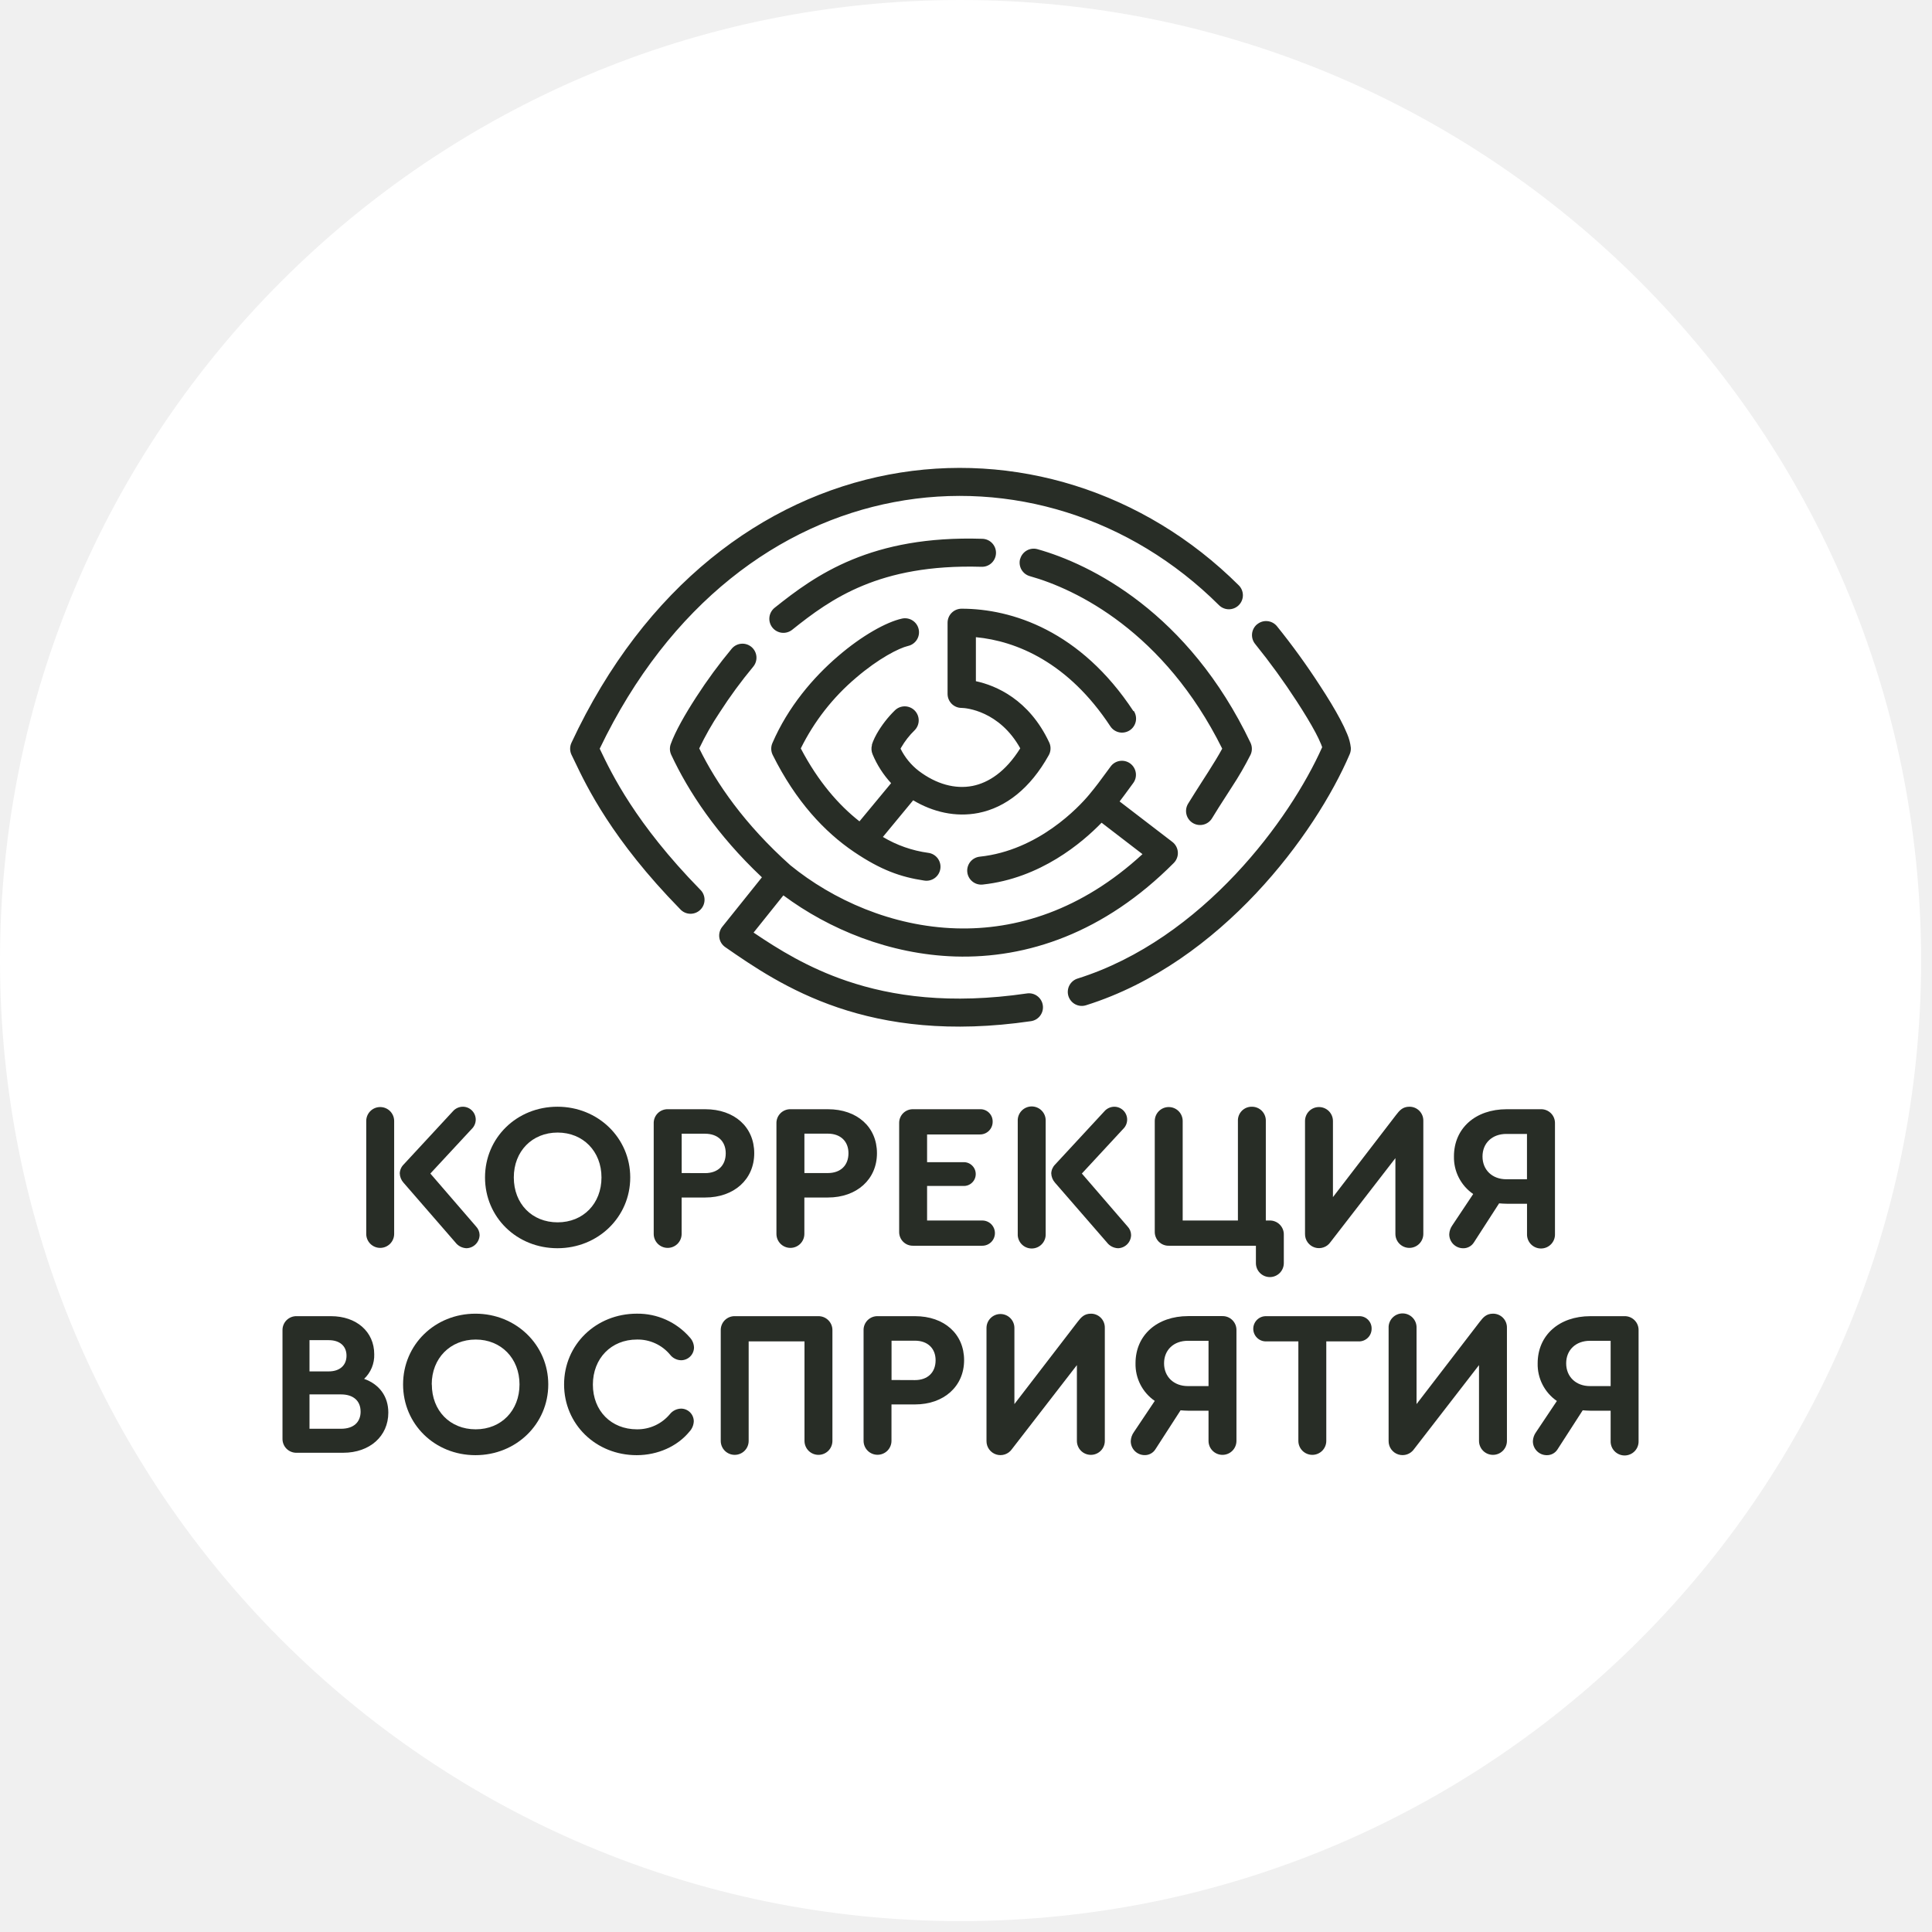
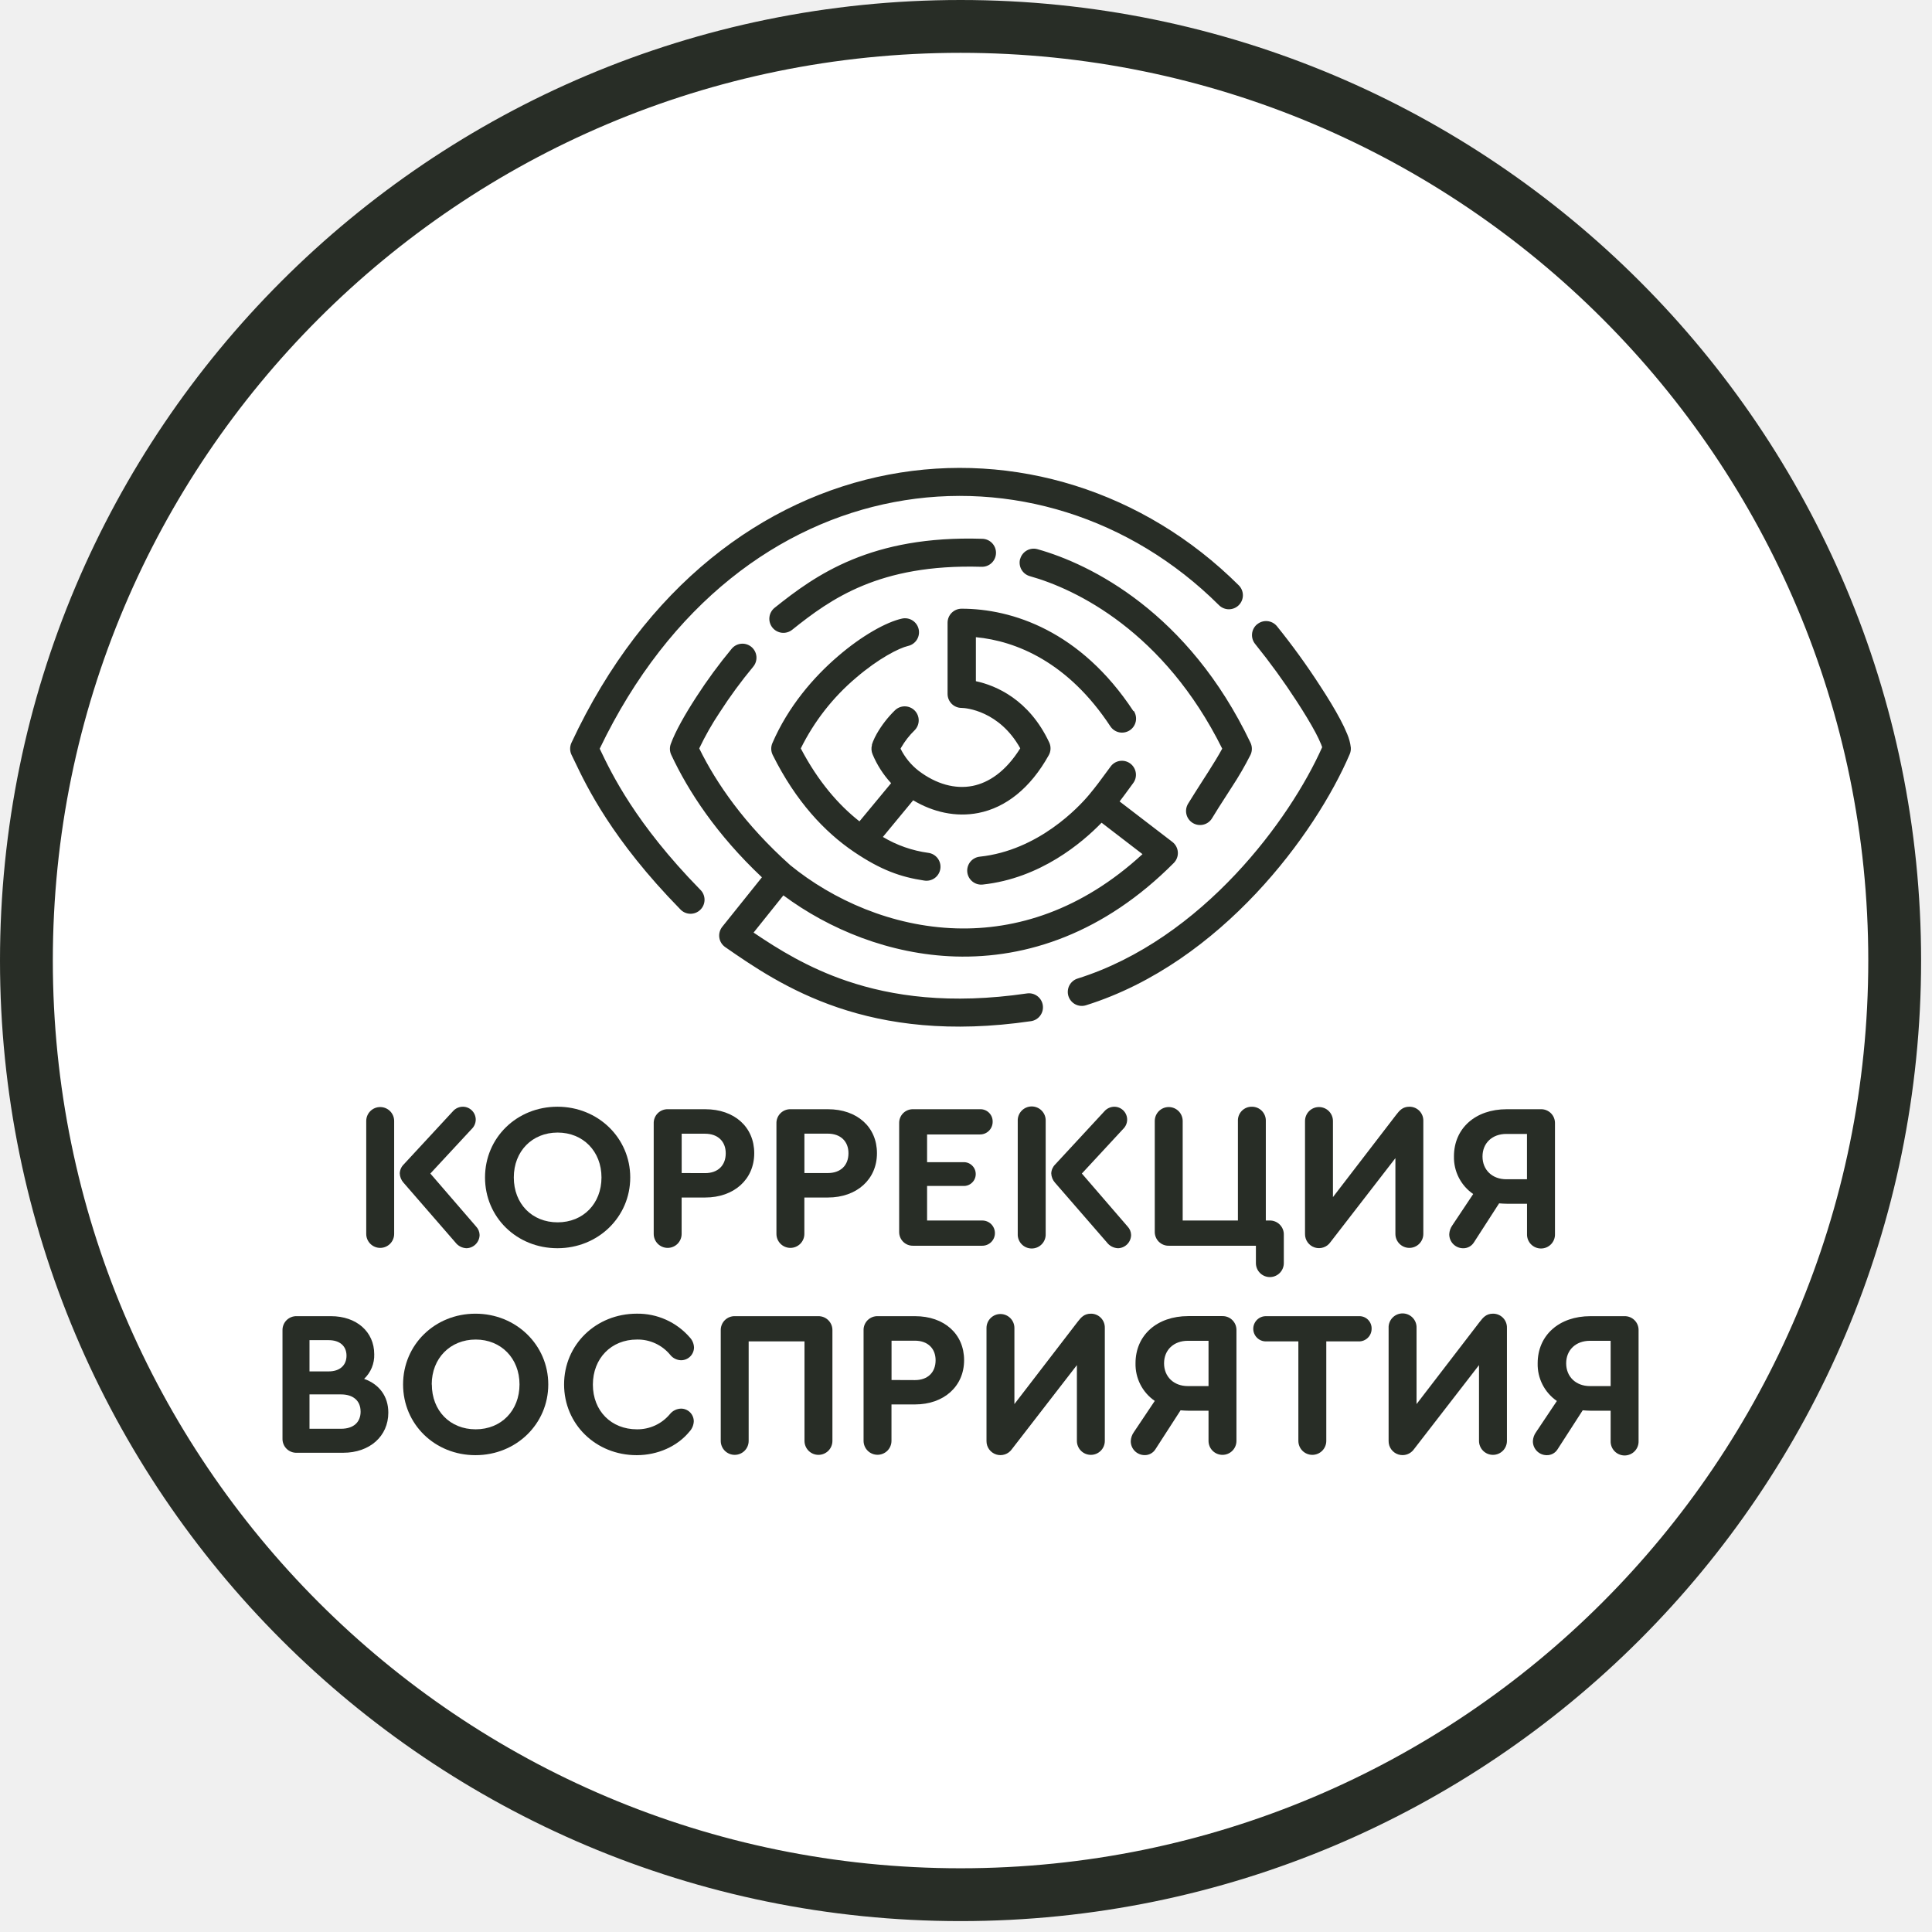
<svg xmlns="http://www.w3.org/2000/svg" width="128" height="128" viewBox="0 0 128 128" fill="none">
-   <circle cx="63.639" cy="63.639" r="63.639" fill="white" />
+   <circle cx="63.639" cy="63.639" r="61.889" fill="white" stroke="#282D26" stroke-width="3.5" />
  <path d="M26.114 74.269V81.751C26.114 81.996 26.016 82.231 25.843 82.405C25.669 82.578 25.434 82.676 25.189 82.676C24.944 82.676 24.708 82.578 24.535 82.405C24.361 82.231 24.264 81.996 24.264 81.751V74.269C24.264 74.024 24.361 73.789 24.535 73.615C24.708 73.442 24.944 73.345 25.189 73.345C25.434 73.345 25.669 73.442 25.843 73.615C26.016 73.789 26.114 74.024 26.114 74.269ZM31.775 81.82C31.771 82.05 31.679 82.269 31.518 82.432C31.358 82.596 31.14 82.691 30.911 82.698C30.767 82.693 30.626 82.656 30.498 82.59C30.37 82.523 30.258 82.429 30.171 82.314L26.731 78.353C26.579 78.183 26.492 77.965 26.485 77.737C26.494 77.515 26.587 77.304 26.745 77.148L30.006 73.625C30.089 73.529 30.193 73.452 30.309 73.4C30.425 73.348 30.551 73.322 30.678 73.323C30.904 73.327 31.119 73.42 31.276 73.582C31.434 73.744 31.521 73.961 31.519 74.187C31.516 74.303 31.491 74.417 31.444 74.523C31.397 74.629 31.329 74.724 31.245 74.804L28.512 77.75L31.541 81.258C31.686 81.41 31.77 81.611 31.775 81.82Z" fill="#282D26" />
  <path d="M41.755 78.009C41.755 80.628 39.63 82.698 36.932 82.698C34.233 82.698 32.134 80.641 32.134 78.009C32.134 75.377 34.24 73.323 36.932 73.323C39.624 73.323 41.755 75.394 41.755 78.009ZM34.041 78.009C34.041 79.751 35.246 80.983 36.945 80.983C38.644 80.983 39.85 79.737 39.85 78.009C39.85 76.281 38.631 75.035 36.945 75.035C35.259 75.035 34.041 76.27 34.041 78.009Z" fill="#282D26" />
  <path d="M43.31 81.751V74.433C43.306 74.308 43.327 74.183 43.373 74.066C43.419 73.95 43.489 73.844 43.578 73.755C43.666 73.667 43.773 73.597 43.889 73.552C44.006 73.506 44.131 73.484 44.256 73.489H46.723C48.655 73.489 49.97 74.666 49.97 76.404C49.97 78.142 48.628 79.338 46.723 79.338H45.16V81.751C45.16 81.996 45.062 82.231 44.889 82.405C44.716 82.578 44.48 82.676 44.235 82.676C43.99 82.676 43.755 82.578 43.581 82.405C43.408 82.231 43.31 81.996 43.31 81.751ZM46.712 77.723C47.562 77.723 48.082 77.216 48.082 76.408C48.082 75.625 47.562 75.112 46.712 75.112H45.163V77.718L46.712 77.723Z" fill="#282D26" />
  <path d="M51.441 81.751V74.433C51.437 74.308 51.458 74.183 51.504 74.066C51.55 73.95 51.62 73.844 51.709 73.755C51.797 73.667 51.903 73.597 52.02 73.552C52.137 73.506 52.262 73.484 52.387 73.489H54.852C56.786 73.489 58.101 74.666 58.101 76.404C58.101 78.142 56.757 79.338 54.852 79.338H53.291V81.751C53.291 81.996 53.193 82.231 53.02 82.405C52.846 82.578 52.611 82.676 52.366 82.676C52.121 82.676 51.885 82.578 51.712 82.405C51.538 82.231 51.441 81.996 51.441 81.751ZM54.843 77.718C55.693 77.718 56.213 77.211 56.213 76.403C56.213 75.62 55.693 75.107 54.843 75.107H53.294V77.718H54.843Z" fill="#282D26" />
  <path d="M59.572 81.615V74.406C59.57 74.284 59.592 74.164 59.638 74.052C59.683 73.939 59.751 73.837 59.836 73.752C59.922 73.666 60.024 73.599 60.136 73.554C60.249 73.508 60.369 73.486 60.49 73.489H64.917C65.029 73.483 65.141 73.501 65.245 73.541C65.35 73.581 65.445 73.642 65.525 73.721C65.604 73.799 65.667 73.893 65.709 73.997C65.75 74.101 65.769 74.213 65.766 74.325C65.766 74.435 65.744 74.545 65.701 74.648C65.659 74.75 65.596 74.843 65.517 74.921C65.438 74.998 65.344 75.06 65.241 75.101C65.138 75.142 65.028 75.162 64.917 75.16H61.422V76.997H63.821C63.927 76.992 64.033 77.009 64.133 77.046C64.233 77.084 64.324 77.141 64.401 77.215C64.478 77.288 64.54 77.377 64.582 77.475C64.624 77.573 64.645 77.678 64.645 77.785C64.645 77.892 64.624 77.997 64.582 78.095C64.54 78.193 64.478 78.282 64.401 78.355C64.324 78.429 64.233 78.486 64.133 78.524C64.033 78.561 63.927 78.578 63.821 78.573H61.422V80.862H65.081C65.302 80.862 65.515 80.95 65.672 81.106C65.828 81.263 65.916 81.476 65.916 81.697C65.916 81.919 65.828 82.132 65.672 82.288C65.515 82.445 65.302 82.533 65.081 82.533H60.49C60.369 82.535 60.249 82.513 60.136 82.468C60.024 82.422 59.922 82.355 59.836 82.269C59.75 82.183 59.683 82.081 59.638 81.969C59.592 81.856 59.57 81.736 59.572 81.615Z" fill="#282D26" />
  <path d="M69.279 74.27V81.751C69.284 81.876 69.264 82.001 69.22 82.117C69.176 82.234 69.109 82.341 69.022 82.431C68.936 82.521 68.832 82.593 68.717 82.642C68.602 82.691 68.478 82.716 68.353 82.716C68.228 82.716 68.105 82.691 67.99 82.642C67.875 82.593 67.771 82.521 67.685 82.431C67.598 82.341 67.531 82.234 67.487 82.117C67.442 82.001 67.422 81.876 67.428 81.751V74.27C67.422 74.145 67.442 74.02 67.487 73.903C67.531 73.787 67.598 73.68 67.685 73.59C67.771 73.499 67.875 73.428 67.99 73.379C68.105 73.33 68.228 73.304 68.353 73.304C68.478 73.304 68.602 73.33 68.717 73.379C68.832 73.428 68.936 73.499 69.022 73.59C69.109 73.68 69.176 73.787 69.22 73.903C69.264 74.02 69.284 74.145 69.279 74.27ZM74.938 81.821C74.935 82.05 74.844 82.269 74.683 82.433C74.522 82.596 74.304 82.692 74.075 82.699C73.931 82.694 73.79 82.656 73.662 82.59C73.534 82.524 73.422 82.43 73.335 82.315L69.894 78.353C69.743 78.183 69.656 77.965 69.648 77.737C69.657 77.515 69.751 77.304 69.909 77.148L73.17 73.625C73.253 73.529 73.356 73.453 73.473 73.401C73.589 73.349 73.715 73.322 73.842 73.324C74.067 73.329 74.28 73.422 74.437 73.584C74.593 73.746 74.68 73.962 74.677 74.187C74.675 74.303 74.65 74.417 74.603 74.523C74.556 74.629 74.488 74.725 74.404 74.804L71.676 77.75L74.705 81.259C74.851 81.41 74.934 81.611 74.938 81.821Z" fill="#282D26" />
  <path d="M83.864 74.269V80.862H84.111C84.236 80.858 84.36 80.88 84.476 80.927C84.592 80.973 84.698 81.042 84.786 81.131C84.875 81.219 84.944 81.325 84.991 81.441C85.037 81.557 85.06 81.681 85.056 81.806V83.685C85.056 83.93 84.959 84.165 84.786 84.339C84.612 84.512 84.377 84.61 84.132 84.61C83.886 84.61 83.651 84.512 83.478 84.339C83.304 84.165 83.207 83.93 83.207 83.685V82.533H77.45C77.325 82.538 77.2 82.516 77.084 82.47C76.967 82.424 76.861 82.354 76.772 82.266C76.684 82.177 76.615 82.071 76.569 81.954C76.523 81.838 76.502 81.713 76.506 81.587V74.269C76.506 74.148 76.53 74.028 76.576 73.916C76.623 73.803 76.691 73.701 76.777 73.615C76.863 73.53 76.965 73.462 77.077 73.415C77.189 73.369 77.309 73.345 77.431 73.345C77.552 73.345 77.673 73.369 77.785 73.415C77.897 73.462 77.999 73.53 78.085 73.615C78.171 73.701 78.239 73.803 78.285 73.916C78.332 74.028 78.356 74.148 78.356 74.269V80.862H82.015V74.269C82.01 74.146 82.03 74.023 82.074 73.908C82.118 73.793 82.185 73.688 82.271 73.599C82.357 73.511 82.46 73.441 82.573 73.393C82.687 73.346 82.81 73.322 82.933 73.324C83.057 73.322 83.18 73.345 83.295 73.392C83.41 73.439 83.514 73.509 83.601 73.597C83.688 73.686 83.756 73.791 83.801 73.906C83.847 74.022 83.868 74.145 83.864 74.269Z" fill="#282D26" />
  <path d="M94.299 74.255V81.751C94.299 81.996 94.201 82.231 94.028 82.405C93.854 82.578 93.619 82.676 93.374 82.676C93.129 82.676 92.893 82.578 92.72 82.405C92.546 82.231 92.449 81.996 92.449 81.751V76.73L88.147 82.293C88.034 82.457 87.873 82.579 87.685 82.643C87.498 82.707 87.295 82.71 87.106 82.65C86.917 82.59 86.753 82.471 86.637 82.311C86.52 82.15 86.459 81.957 86.461 81.759V74.269C86.461 74.024 86.558 73.789 86.732 73.615C86.905 73.442 87.14 73.345 87.386 73.345C87.631 73.345 87.866 73.442 88.04 73.615C88.213 73.789 88.311 74.024 88.311 74.269V79.312L92.491 73.871C92.724 73.57 92.928 73.323 93.382 73.323C93.504 73.323 93.624 73.347 93.737 73.393C93.849 73.44 93.951 73.509 94.037 73.596C94.122 73.683 94.189 73.786 94.234 73.899C94.279 74.012 94.301 74.133 94.299 74.255Z" fill="#282D26" />
  <path d="M103.021 74.433V81.751C103.026 81.876 103.006 82 102.962 82.117C102.918 82.234 102.85 82.341 102.764 82.431C102.677 82.521 102.573 82.593 102.459 82.642C102.344 82.691 102.22 82.716 102.095 82.716C101.97 82.716 101.847 82.691 101.732 82.642C101.617 82.593 101.513 82.521 101.426 82.431C101.34 82.341 101.273 82.234 101.228 82.117C101.184 82 101.164 81.876 101.169 81.751V79.751H99.827C99.648 79.751 99.485 79.738 99.32 79.725L97.648 82.316C97.571 82.438 97.464 82.537 97.336 82.605C97.209 82.672 97.067 82.705 96.922 82.7C96.679 82.696 96.447 82.596 96.277 82.421C96.107 82.246 96.014 82.011 96.017 81.767C96.027 81.555 96.099 81.35 96.223 81.178L97.603 79.108C97.2 78.83 96.872 78.457 96.65 78.022C96.427 77.586 96.317 77.102 96.328 76.613C96.328 74.749 97.753 73.489 99.822 73.489H102.07C102.196 73.484 102.321 73.504 102.438 73.55C102.556 73.596 102.662 73.665 102.752 73.753C102.841 73.842 102.911 73.948 102.957 74.065C103.003 74.182 103.025 74.307 103.021 74.433ZM101.166 75.126H99.796C98.865 75.126 98.22 75.729 98.22 76.621C98.22 77.514 98.868 78.129 99.796 78.129H101.166V75.126Z" fill="#282D26" />
  <path d="M25.727 93.591C25.727 95.154 24.494 96.249 22.74 96.249H19.663C19.537 96.254 19.412 96.232 19.296 96.186C19.179 96.141 19.073 96.071 18.984 95.983C18.895 95.894 18.826 95.788 18.78 95.672C18.734 95.555 18.712 95.43 18.716 95.305V88.146C18.712 88.02 18.734 87.895 18.78 87.779C18.826 87.662 18.895 87.556 18.984 87.467C19.073 87.379 19.179 87.309 19.296 87.263C19.412 87.217 19.537 87.195 19.663 87.2H21.93C23.616 87.2 24.794 88.228 24.794 89.722C24.804 90.025 24.749 90.328 24.634 90.609C24.518 90.89 24.344 91.144 24.123 91.353C25.124 91.709 25.727 92.503 25.727 93.591ZM20.505 88.789V90.859H21.779C22.505 90.859 22.957 90.462 22.957 89.817C22.957 89.173 22.505 88.789 21.779 88.789H20.505ZM23.89 93.517C23.89 92.806 23.404 92.383 22.594 92.383H20.505V94.659H22.61C23.41 94.655 23.892 94.239 23.892 93.517H23.89Z" fill="#282D26" />
  <path d="M36.324 91.722C36.324 94.34 34.201 96.409 31.501 96.409C28.801 96.409 26.705 94.353 26.705 91.722C26.705 89.092 28.81 87.035 31.501 87.035C34.191 87.035 36.324 89.105 36.324 91.722ZM28.61 91.722C28.61 93.463 29.816 94.696 31.515 94.696C33.214 94.696 34.419 93.449 34.419 91.722C34.419 89.996 33.2 88.748 31.518 88.748C29.837 88.748 28.603 89.983 28.603 91.722H28.61Z" fill="#282D26" />
  <path d="M37.372 91.722C37.372 89.09 39.478 87.034 42.196 87.034C42.857 87.026 43.512 87.161 44.116 87.431C44.719 87.701 45.257 88.099 45.691 88.597C45.87 88.781 45.973 89.026 45.98 89.282C45.975 89.508 45.882 89.722 45.72 89.879C45.558 90.035 45.341 90.122 45.116 90.12C44.978 90.116 44.843 90.081 44.72 90.019C44.597 89.958 44.489 89.87 44.404 89.762C44.136 89.437 43.798 89.177 43.416 89.002C43.034 88.826 42.617 88.739 42.196 88.748C40.497 88.748 39.28 89.995 39.28 91.736C39.28 93.478 40.5 94.696 42.196 94.696C42.614 94.701 43.028 94.613 43.407 94.438C43.787 94.262 44.122 94.004 44.389 93.682C44.477 93.573 44.588 93.486 44.714 93.424C44.839 93.363 44.977 93.329 45.116 93.325C45.227 93.324 45.337 93.345 45.439 93.387C45.541 93.428 45.635 93.49 45.714 93.567C45.792 93.645 45.855 93.737 45.898 93.839C45.941 93.941 45.964 94.05 45.965 94.161C45.955 94.417 45.853 94.662 45.677 94.848C44.883 95.82 43.581 96.409 42.183 96.409C39.47 96.409 37.372 94.352 37.372 91.722Z" fill="#282D26" />
  <path d="M47.751 95.463V88.146C47.747 88.02 47.769 87.895 47.815 87.779C47.861 87.662 47.93 87.556 48.019 87.467C48.108 87.379 48.214 87.309 48.33 87.263C48.447 87.217 48.572 87.195 48.697 87.2H54.204C54.329 87.197 54.454 87.219 54.57 87.265C54.686 87.312 54.792 87.381 54.88 87.47C54.969 87.558 55.038 87.664 55.085 87.78C55.131 87.896 55.153 88.021 55.15 88.146V95.463C55.15 95.709 55.053 95.944 54.879 96.118C54.706 96.291 54.471 96.388 54.225 96.388C53.98 96.388 53.745 96.291 53.571 96.118C53.398 95.944 53.3 95.709 53.3 95.463V88.871H49.601V95.463C49.601 95.709 49.504 95.944 49.33 96.118C49.157 96.291 48.922 96.388 48.676 96.388C48.431 96.388 48.196 96.291 48.022 96.118C47.849 95.944 47.751 95.709 47.751 95.463Z" fill="#282D26" />
  <path d="M57.214 95.463V88.146C57.209 88.02 57.231 87.895 57.276 87.779C57.322 87.662 57.392 87.556 57.48 87.467C57.569 87.379 57.675 87.309 57.791 87.263C57.908 87.217 58.033 87.195 58.158 87.2H60.625C62.559 87.2 63.874 88.379 63.874 90.115C63.874 91.852 62.53 93.047 60.625 93.047H59.063V95.459C59.063 95.704 58.966 95.939 58.793 96.113C58.619 96.286 58.384 96.383 58.139 96.383C57.893 96.383 57.658 96.286 57.485 96.113C57.311 95.939 57.214 95.704 57.214 95.459V95.463ZM60.615 91.435C61.465 91.435 61.986 90.927 61.986 90.12C61.986 89.338 61.465 88.824 60.615 88.824H59.067V91.429L60.615 91.435Z" fill="#282D26" />
  <path d="M73.197 87.968V95.464C73.197 95.585 73.173 95.705 73.127 95.818C73.08 95.93 73.012 96.032 72.926 96.118C72.84 96.204 72.738 96.272 72.626 96.318C72.514 96.365 72.394 96.388 72.272 96.388C72.151 96.388 72.03 96.365 71.918 96.318C71.806 96.272 71.704 96.204 71.618 96.118C71.532 96.032 71.464 95.93 71.418 95.818C71.371 95.705 71.347 95.585 71.347 95.464V90.442L67.044 96.006C66.931 96.169 66.769 96.292 66.582 96.356C66.395 96.42 66.192 96.423 66.003 96.363C65.814 96.303 65.65 96.184 65.533 96.024C65.417 95.863 65.356 95.67 65.358 95.472V87.982C65.358 87.737 65.455 87.502 65.629 87.328C65.802 87.155 66.037 87.057 66.282 87.057C66.528 87.057 66.763 87.155 66.936 87.328C67.11 87.502 67.207 87.737 67.207 87.982V93.024L71.388 87.584C71.621 87.282 71.827 87.035 72.279 87.035C72.401 87.034 72.521 87.058 72.634 87.105C72.747 87.152 72.849 87.221 72.934 87.308C73.02 87.395 73.087 87.498 73.132 87.611C73.177 87.725 73.199 87.846 73.197 87.968Z" fill="#282D26" />
  <path d="M81.918 88.146V95.464C81.918 95.585 81.894 95.705 81.847 95.818C81.801 95.93 81.733 96.032 81.647 96.118C81.561 96.204 81.459 96.272 81.347 96.318C81.234 96.365 81.114 96.388 80.993 96.388C80.871 96.388 80.751 96.365 80.639 96.318C80.527 96.272 80.425 96.204 80.339 96.118C80.253 96.032 80.185 95.93 80.138 95.818C80.092 95.705 80.068 95.585 80.068 95.464V93.463H78.724C78.547 93.463 78.382 93.449 78.216 93.436L76.547 96.021C76.47 96.143 76.363 96.243 76.235 96.31C76.108 96.378 75.965 96.41 75.821 96.405C75.577 96.401 75.345 96.3 75.175 96.126C75.005 95.951 74.912 95.716 74.916 95.472C74.926 95.26 74.997 95.055 75.121 94.882L76.506 92.814C76.103 92.537 75.775 92.164 75.553 91.728C75.33 91.293 75.22 90.808 75.231 90.32C75.231 88.455 76.657 87.195 78.725 87.195H80.973C81.099 87.191 81.224 87.213 81.341 87.259C81.458 87.306 81.564 87.376 81.652 87.465C81.741 87.554 81.81 87.661 81.856 87.778C81.901 87.895 81.922 88.02 81.918 88.146ZM80.068 88.831H78.698C77.765 88.831 77.122 89.433 77.122 90.324C77.122 91.215 77.769 91.832 78.698 91.832H80.068V88.831Z" fill="#282D26" />
  <path d="M86.02 95.463V88.871H83.868C83.758 88.871 83.649 88.85 83.548 88.808C83.446 88.766 83.354 88.704 83.277 88.626C83.199 88.549 83.138 88.457 83.096 88.355C83.053 88.254 83.032 88.145 83.032 88.035C83.032 87.926 83.053 87.817 83.096 87.716C83.138 87.614 83.199 87.522 83.277 87.445C83.354 87.367 83.446 87.305 83.548 87.263C83.649 87.221 83.758 87.2 83.868 87.2H90.022C90.135 87.194 90.246 87.212 90.351 87.251C90.456 87.291 90.551 87.352 90.631 87.431C90.711 87.51 90.774 87.604 90.815 87.708C90.857 87.812 90.877 87.924 90.873 88.035C90.873 88.147 90.851 88.257 90.808 88.359C90.766 88.462 90.703 88.554 90.623 88.632C90.544 88.71 90.45 88.771 90.347 88.812C90.244 88.853 90.134 88.874 90.022 88.871H87.87V95.463C87.87 95.709 87.772 95.944 87.599 96.118C87.426 96.291 87.19 96.388 86.945 96.388C86.7 96.388 86.465 96.291 86.291 96.118C86.118 95.944 86.02 95.709 86.02 95.463Z" fill="#282D26" />
  <path d="M99.838 87.968V95.463C99.838 95.585 99.814 95.705 99.768 95.817C99.721 95.93 99.653 96.032 99.567 96.118C99.481 96.203 99.379 96.272 99.267 96.318C99.155 96.364 99.035 96.388 98.913 96.388C98.792 96.388 98.671 96.364 98.559 96.318C98.447 96.272 98.345 96.203 98.259 96.118C98.173 96.032 98.105 95.93 98.059 95.817C98.012 95.705 97.988 95.585 97.988 95.463V90.442L93.685 96.006C93.572 96.169 93.41 96.292 93.223 96.356C93.036 96.42 92.833 96.422 92.644 96.363C92.455 96.303 92.291 96.184 92.174 96.023C92.058 95.863 91.997 95.67 91.999 95.472V87.982C91.993 87.857 92.013 87.733 92.058 87.616C92.102 87.499 92.169 87.392 92.256 87.302C92.342 87.212 92.446 87.14 92.561 87.091C92.676 87.042 92.799 87.017 92.924 87.017C93.049 87.017 93.173 87.042 93.288 87.091C93.403 87.14 93.507 87.212 93.593 87.302C93.679 87.392 93.747 87.499 93.791 87.616C93.835 87.733 93.855 87.857 93.85 87.982V93.024L98.029 87.584C98.262 87.282 98.468 87.034 98.92 87.034C99.042 87.034 99.163 87.058 99.275 87.104C99.388 87.151 99.49 87.22 99.576 87.307C99.661 87.394 99.729 87.497 99.774 87.611C99.819 87.724 99.841 87.846 99.838 87.968Z" fill="#282D26" />
  <path d="M108.56 88.146V95.463C108.565 95.588 108.545 95.713 108.501 95.83C108.457 95.947 108.39 96.053 108.303 96.144C108.217 96.234 108.113 96.305 107.998 96.354C107.883 96.403 107.759 96.429 107.634 96.429C107.51 96.429 107.386 96.403 107.271 96.354C107.156 96.305 107.052 96.234 106.966 96.144C106.879 96.053 106.812 95.947 106.768 95.83C106.724 95.713 106.704 95.588 106.709 95.463V93.463H105.366C105.188 93.463 105.024 93.448 104.859 93.436L103.188 96.027C103.111 96.149 103.003 96.248 102.876 96.315C102.748 96.382 102.606 96.415 102.462 96.409C102.341 96.407 102.222 96.382 102.112 96.334C102.001 96.286 101.901 96.217 101.817 96.13C101.733 96.043 101.667 95.941 101.622 95.829C101.578 95.717 101.556 95.597 101.558 95.476C101.568 95.264 101.64 95.059 101.764 94.887L103.147 92.819C102.744 92.541 102.417 92.168 102.195 91.732C101.973 91.297 101.862 90.813 101.874 90.324C101.874 88.46 103.299 87.2 105.368 87.2H107.616C107.741 87.196 107.866 87.217 107.982 87.263C108.099 87.31 108.205 87.379 108.293 87.468C108.382 87.556 108.451 87.662 108.497 87.779C108.543 87.896 108.564 88.02 108.56 88.146ZM106.709 88.831H105.339C104.407 88.831 103.763 89.433 103.763 90.324C103.763 91.215 104.41 91.832 105.339 91.832H106.709V88.831Z" fill="#282D26" />
  <path fill-rule="evenodd" clip-rule="evenodd" d="M59.23 33.267C66.893 31.809 74.893 34.253 80.761 40.095C80.936 40.269 81.172 40.366 81.418 40.366C81.665 40.365 81.901 40.267 82.075 40.092C82.248 39.917 82.346 39.681 82.345 39.435C82.344 39.188 82.246 38.952 82.071 38.779C75.78 32.518 67.17 29.87 58.885 31.443C50.6 33.016 42.717 38.8 37.86 49.211C37.801 49.338 37.771 49.477 37.773 49.617C37.775 49.758 37.808 49.895 37.871 50.021C37.936 50.15 38.009 50.303 38.093 50.479C38.867 52.099 40.552 55.628 45.058 60.23C45.141 60.323 45.243 60.399 45.356 60.452C45.47 60.505 45.593 60.535 45.718 60.539C45.843 60.543 45.968 60.522 46.085 60.477C46.202 60.431 46.309 60.363 46.398 60.275C46.488 60.188 46.559 60.083 46.607 59.967C46.655 59.851 46.679 59.727 46.678 59.602C46.676 59.476 46.65 59.353 46.599 59.238C46.549 59.123 46.476 59.02 46.384 58.934C42.092 54.548 40.513 51.237 39.757 49.655L39.732 49.603C44.374 39.925 51.684 34.697 59.23 33.267ZM56.462 37.075C54.267 37.98 52.666 39.193 51.321 40.267C51.225 40.343 51.146 40.438 51.087 40.545C51.027 40.652 50.99 40.769 50.976 40.891C50.962 41.013 50.972 41.136 51.006 41.253C51.04 41.371 51.097 41.481 51.173 41.577C51.249 41.672 51.344 41.752 51.451 41.811C51.558 41.87 51.675 41.908 51.797 41.922C51.919 41.936 52.042 41.925 52.159 41.891C52.277 41.858 52.387 41.801 52.483 41.725C53.791 40.677 55.226 39.601 57.17 38.798C59.114 37.995 61.595 37.453 65.004 37.551C65.129 37.558 65.253 37.54 65.37 37.499C65.487 37.457 65.594 37.393 65.686 37.309C65.778 37.225 65.852 37.123 65.903 37.01C65.955 36.897 65.983 36.775 65.987 36.651C65.991 36.527 65.969 36.403 65.924 36.287C65.879 36.172 65.811 36.066 65.724 35.977C65.638 35.888 65.534 35.817 65.42 35.769C65.305 35.721 65.182 35.696 65.058 35.696C61.417 35.583 58.667 36.166 56.462 37.075ZM67.586 37.028C67.553 37.145 67.544 37.268 67.559 37.39C67.573 37.511 67.612 37.628 67.672 37.735C67.733 37.841 67.813 37.935 67.909 38.01C68.006 38.085 68.116 38.14 68.234 38.173C71.291 39.028 77.123 41.845 80.975 49.6C80.721 50.069 80.401 50.589 80.05 51.14C79.922 51.343 79.788 51.55 79.653 51.759C79.329 52.263 79.005 52.776 78.71 53.254C78.584 53.465 78.546 53.718 78.606 53.957C78.665 54.196 78.818 54.401 79.029 54.528C79.24 54.654 79.493 54.692 79.732 54.632C79.971 54.573 80.176 54.421 80.303 54.209C80.573 53.758 80.878 53.286 81.194 52.795C81.333 52.58 81.474 52.36 81.616 52.138C82.067 51.453 82.479 50.743 82.849 50.011C82.909 49.886 82.94 49.749 82.94 49.61C82.94 49.471 82.909 49.334 82.849 49.209C78.73 40.572 72.257 37.371 68.735 36.385C68.498 36.319 68.245 36.349 68.03 36.47C67.816 36.59 67.658 36.791 67.591 37.028H67.586ZM75.092 47.114C71.592 41.793 67.045 40.328 63.706 40.328C63.584 40.329 63.463 40.353 63.35 40.4C63.238 40.447 63.136 40.515 63.05 40.602C62.964 40.688 62.895 40.79 62.849 40.903C62.803 41.016 62.779 41.136 62.779 41.258V45.972C62.779 46.094 62.803 46.215 62.849 46.327C62.896 46.44 62.964 46.542 63.05 46.629C63.136 46.715 63.239 46.784 63.352 46.831C63.464 46.877 63.585 46.901 63.707 46.901C64.005 46.901 66.214 47.1 67.594 49.577C66.623 51.135 65.489 51.858 64.441 52.068C63.283 52.298 62.023 51.95 60.863 51.069C60.357 50.677 59.947 50.175 59.664 49.601L59.706 49.524C59.949 49.104 60.248 48.719 60.596 48.382C60.682 48.295 60.75 48.193 60.797 48.08C60.843 47.968 60.867 47.847 60.867 47.725C60.867 47.603 60.843 47.483 60.796 47.37C60.749 47.257 60.681 47.155 60.595 47.069C60.509 46.983 60.406 46.914 60.294 46.868C60.181 46.821 60.06 46.797 59.938 46.797C59.816 46.797 59.696 46.822 59.583 46.868C59.471 46.915 59.368 46.983 59.282 47.07C58.813 47.529 58.411 48.05 58.085 48.62C57.992 48.784 57.91 48.954 57.839 49.128C57.813 49.192 57.794 49.247 57.781 49.29L57.769 49.323C57.769 49.331 57.769 49.337 57.769 49.344V49.355V49.363C57.714 49.566 57.729 49.782 57.811 49.975C58.105 50.679 58.52 51.326 59.038 51.887L56.942 54.417C55.575 53.344 54.216 51.799 53.054 49.585C53.941 47.789 55.187 46.196 56.716 44.903C58.207 43.623 59.564 42.935 60.157 42.797C60.397 42.744 60.607 42.598 60.74 42.391C60.873 42.184 60.918 41.932 60.865 41.691C60.813 41.451 60.667 41.241 60.459 41.108C60.252 40.975 60 40.93 59.76 40.983C58.728 41.208 57.091 42.117 55.507 43.487C53.887 44.875 52.214 46.822 51.172 49.234C51.119 49.358 51.093 49.492 51.096 49.627C51.1 49.762 51.133 49.895 51.193 50.016C52.724 53.093 54.635 55.125 56.584 56.443C58.365 57.646 59.677 58.106 61.222 58.338C61.344 58.359 61.469 58.356 61.59 58.328C61.71 58.3 61.824 58.249 61.925 58.176C62.025 58.104 62.11 58.013 62.174 57.907C62.239 57.801 62.281 57.684 62.3 57.561C62.318 57.439 62.312 57.314 62.281 57.194C62.251 57.075 62.196 56.962 62.122 56.863C62.047 56.765 61.953 56.682 61.846 56.62C61.739 56.558 61.621 56.518 61.498 56.503C60.435 56.358 59.413 56 58.493 55.45L60.5 53.021C61.817 53.806 63.318 54.154 64.823 53.861C66.631 53.502 68.26 52.232 69.483 50.034C69.555 49.906 69.595 49.762 69.6 49.616C69.606 49.469 69.576 49.323 69.514 49.19C68.177 46.334 65.968 45.411 64.655 45.131V42.215C67.326 42.468 70.766 43.871 73.563 48.119C73.698 48.325 73.91 48.469 74.151 48.519C74.392 48.568 74.643 48.52 74.849 48.385C75.055 48.25 75.198 48.038 75.248 47.797C75.298 47.556 75.25 47.305 75.115 47.099L75.092 47.114ZM83.278 41.367C83.09 41.526 82.972 41.752 82.951 41.998C82.93 42.243 83.007 42.487 83.165 42.675C84.144 43.888 85.06 45.15 85.908 46.458C86.394 47.206 86.838 47.933 87.16 48.54C87.297 48.794 87.42 49.054 87.53 49.319C87.555 49.38 87.578 49.441 87.598 49.504C86.522 51.917 84.562 55.048 81.864 57.915C79.067 60.889 75.523 63.531 71.407 64.827C71.289 64.862 71.179 64.92 71.084 64.998C70.989 65.076 70.91 65.172 70.852 65.281C70.794 65.389 70.759 65.509 70.748 65.631C70.736 65.754 70.749 65.877 70.786 65.995C70.823 66.112 70.883 66.221 70.963 66.315C71.042 66.409 71.14 66.487 71.249 66.543C71.359 66.599 71.479 66.632 71.601 66.642C71.724 66.651 71.847 66.636 71.964 66.597C76.47 65.18 80.273 62.316 83.216 59.188C86.159 56.061 88.286 52.619 89.422 49.967C89.481 49.829 89.506 49.678 89.495 49.529C89.459 49.219 89.378 48.916 89.255 48.63C89.12 48.303 88.969 47.983 88.801 47.672C88.443 46.995 87.969 46.215 87.463 45.444C86.576 44.072 85.618 42.748 84.592 41.477C84.513 41.384 84.417 41.307 84.308 41.251C84.2 41.195 84.082 41.161 83.96 41.151C83.838 41.14 83.716 41.154 83.6 41.191C83.484 41.228 83.376 41.288 83.283 41.367H83.278ZM49.789 42.865C49.601 42.706 49.358 42.628 49.113 42.649C48.868 42.669 48.641 42.786 48.482 42.974C47.632 43.997 46.844 45.071 46.123 46.189C45.396 47.309 44.742 48.456 44.439 49.295C44.355 49.526 44.366 49.782 44.47 50.005C45.604 52.434 47.478 55.295 50.479 58.124L47.85 61.404C47.771 61.504 47.713 61.618 47.68 61.741C47.646 61.864 47.639 61.992 47.657 62.118C47.675 62.244 47.719 62.365 47.786 62.473C47.853 62.581 47.942 62.674 48.046 62.747C49.855 64.002 52.233 65.64 55.51 66.751C58.786 67.862 62.939 68.439 68.305 67.655C68.426 67.637 68.542 67.596 68.647 67.533C68.751 67.471 68.843 67.388 68.915 67.291C68.988 67.193 69.041 67.082 69.071 66.963C69.101 66.845 69.107 66.722 69.089 66.602C69.072 66.481 69.031 66.365 68.968 66.261C68.906 66.156 68.823 66.065 68.725 65.992C68.628 65.919 68.516 65.866 68.398 65.836C68.28 65.806 68.157 65.8 68.037 65.818C62.956 66.561 59.107 66.009 56.109 64.992C53.542 64.122 51.574 62.901 49.927 61.786L51.901 59.321C54.925 61.565 58.932 63.233 63.289 63.37C68.04 63.513 73.147 61.82 77.768 57.172C77.861 57.078 77.932 56.966 77.978 56.842C78.025 56.719 78.044 56.587 78.035 56.455C78.026 56.323 77.989 56.195 77.927 56.079C77.865 55.963 77.778 55.861 77.674 55.781L74.177 53.098C74.4 52.808 74.59 52.546 74.763 52.311C74.868 52.165 74.967 52.029 75.063 51.901C75.139 51.804 75.194 51.693 75.227 51.574C75.259 51.455 75.267 51.33 75.251 51.208C75.234 51.086 75.194 50.968 75.131 50.862C75.069 50.755 74.986 50.662 74.887 50.588C74.788 50.514 74.676 50.461 74.556 50.431C74.437 50.401 74.312 50.395 74.19 50.414C74.068 50.432 73.951 50.475 73.846 50.539C73.741 50.604 73.65 50.688 73.578 50.789C73.461 50.943 73.351 51.096 73.236 51.252C72.935 51.665 72.615 52.104 72.147 52.664C71.491 53.451 68.795 56.349 64.91 56.757C64.789 56.77 64.672 56.806 64.565 56.865C64.457 56.923 64.363 57.002 64.286 57.096C64.21 57.191 64.152 57.3 64.118 57.417C64.083 57.534 64.072 57.656 64.085 57.778C64.097 57.899 64.134 58.016 64.192 58.123C64.25 58.231 64.329 58.325 64.424 58.402C64.518 58.479 64.627 58.536 64.744 58.571C64.861 58.605 64.984 58.617 65.105 58.604C68.934 58.194 71.71 55.818 72.983 54.507L75.693 56.589C71.644 60.314 67.326 61.626 63.349 61.506C59.101 61.38 55.181 59.623 52.358 57.321C49.335 54.621 47.453 51.885 46.326 49.584C46.72 48.757 47.173 47.959 47.682 47.198C48.359 46.146 49.1 45.136 49.899 44.174C50.058 43.985 50.135 43.742 50.115 43.497C50.094 43.251 49.977 43.024 49.789 42.865Z" fill="#282D26" />
</svg>
